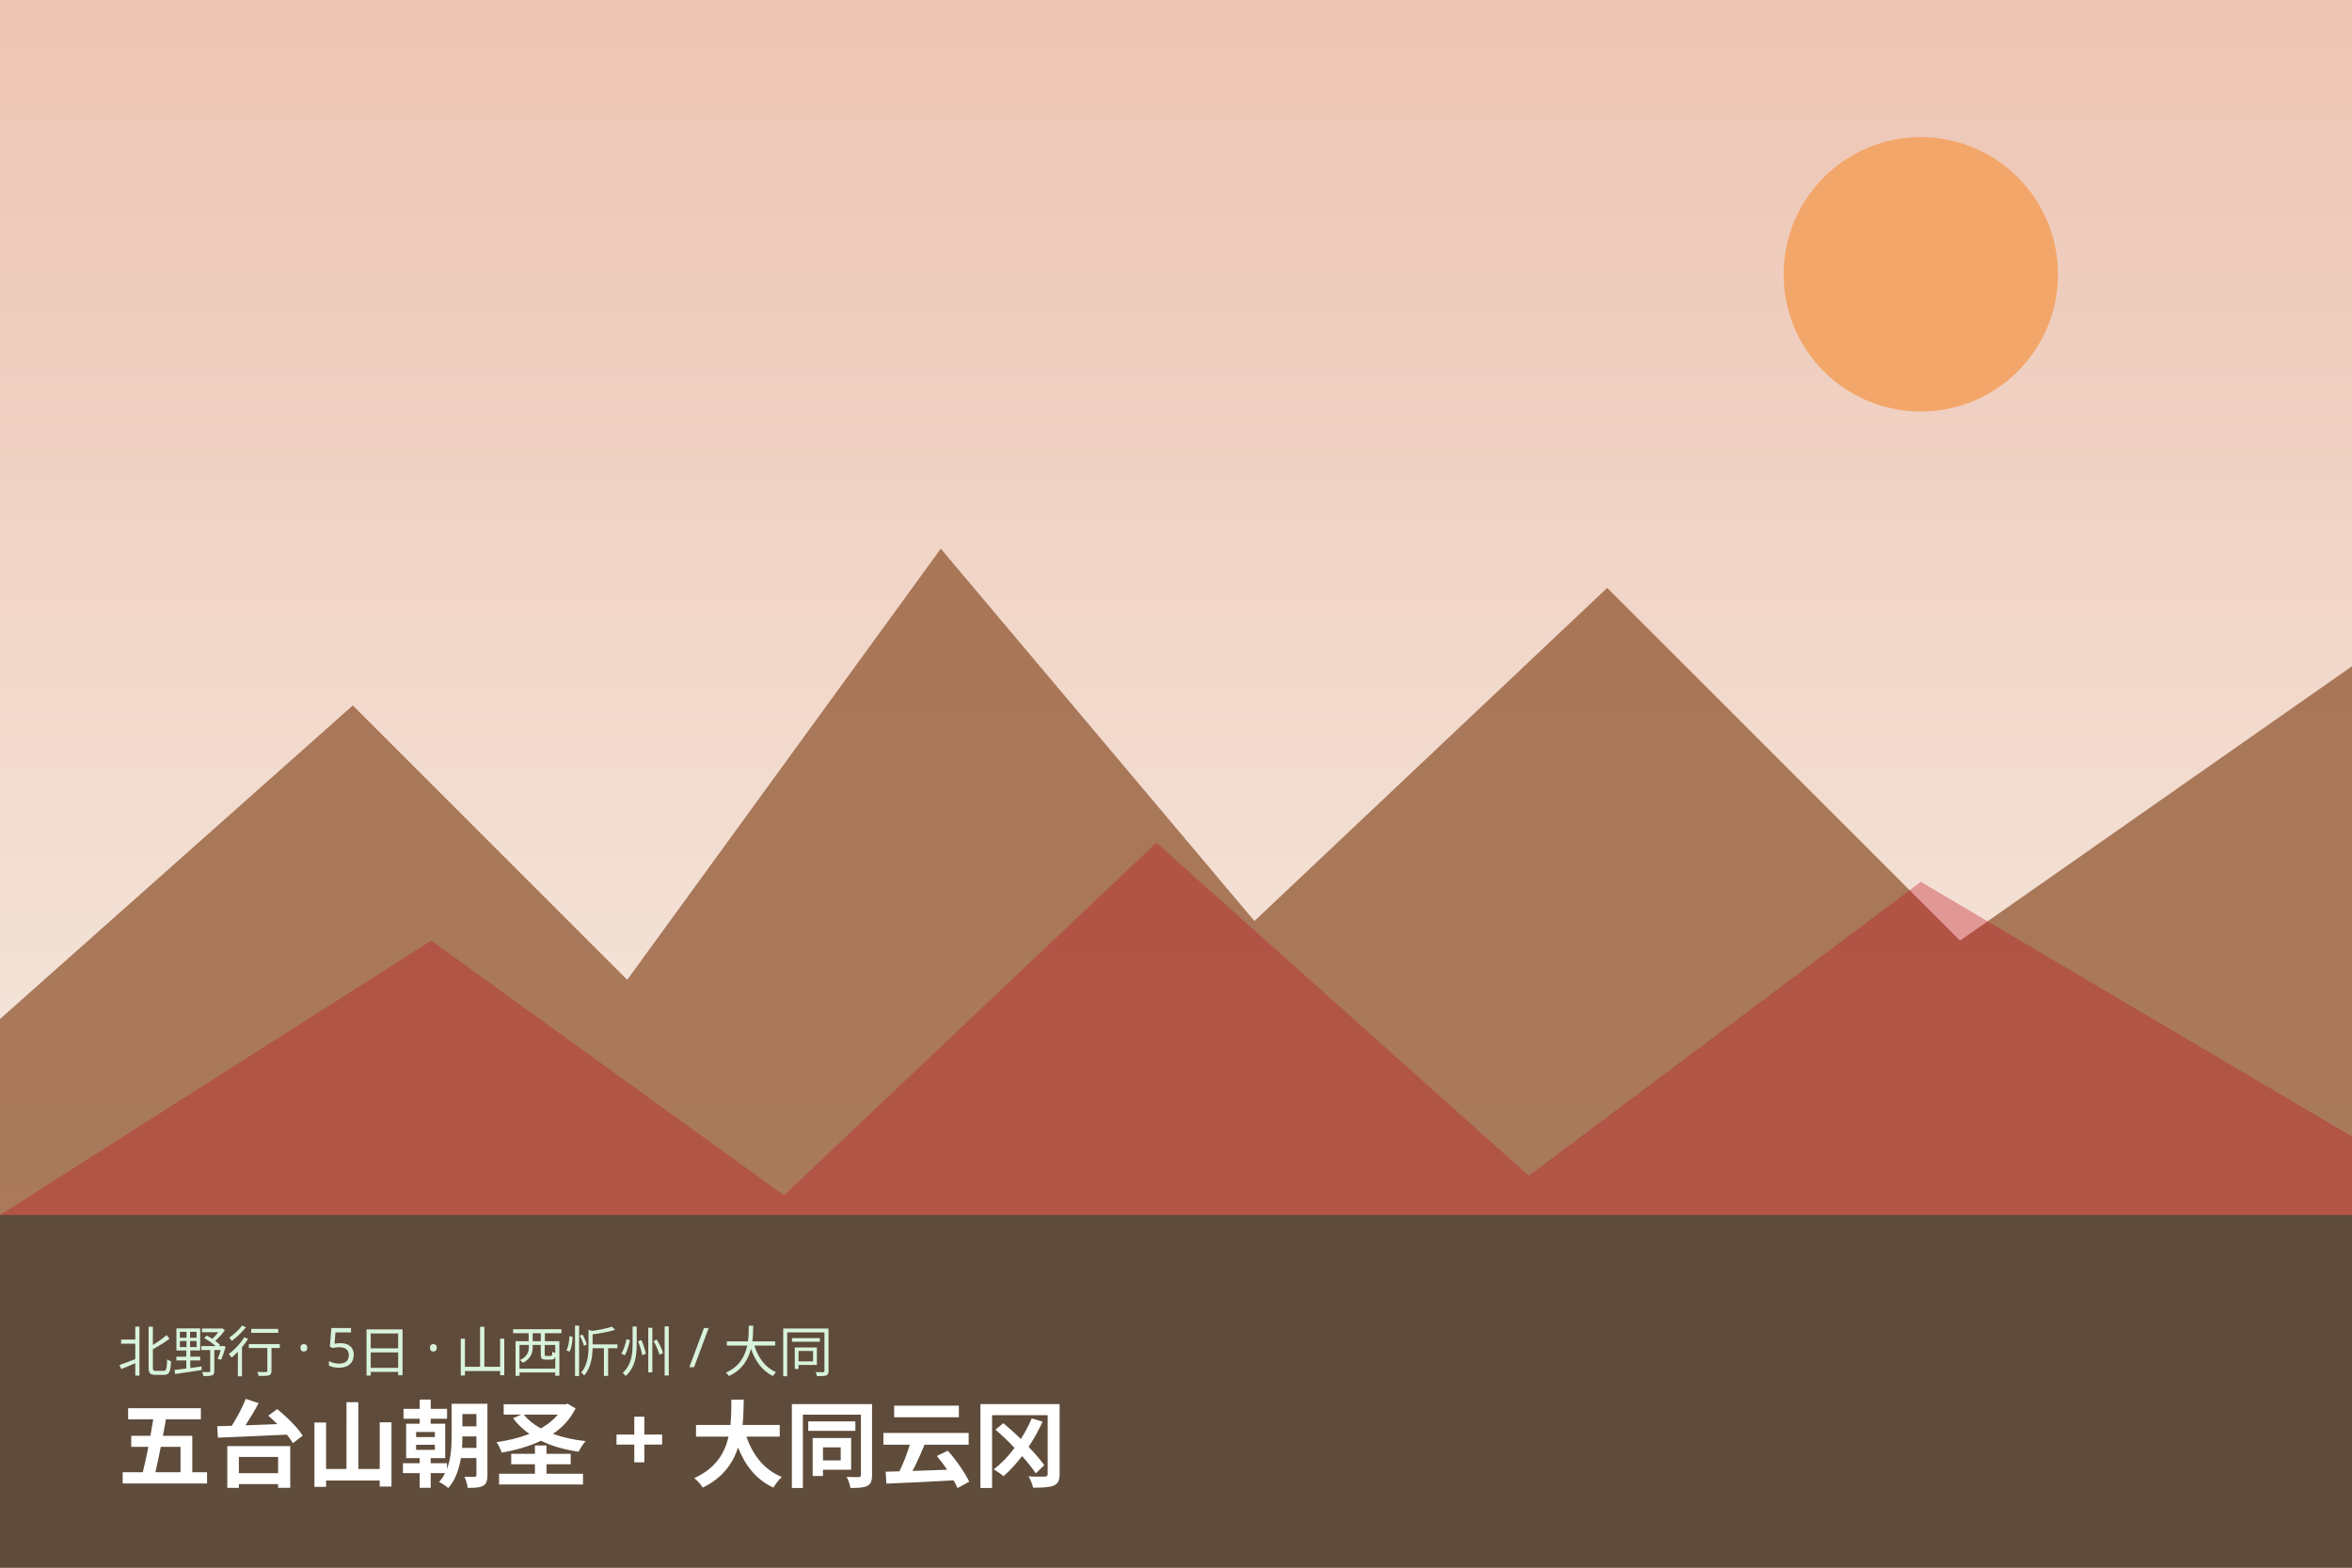
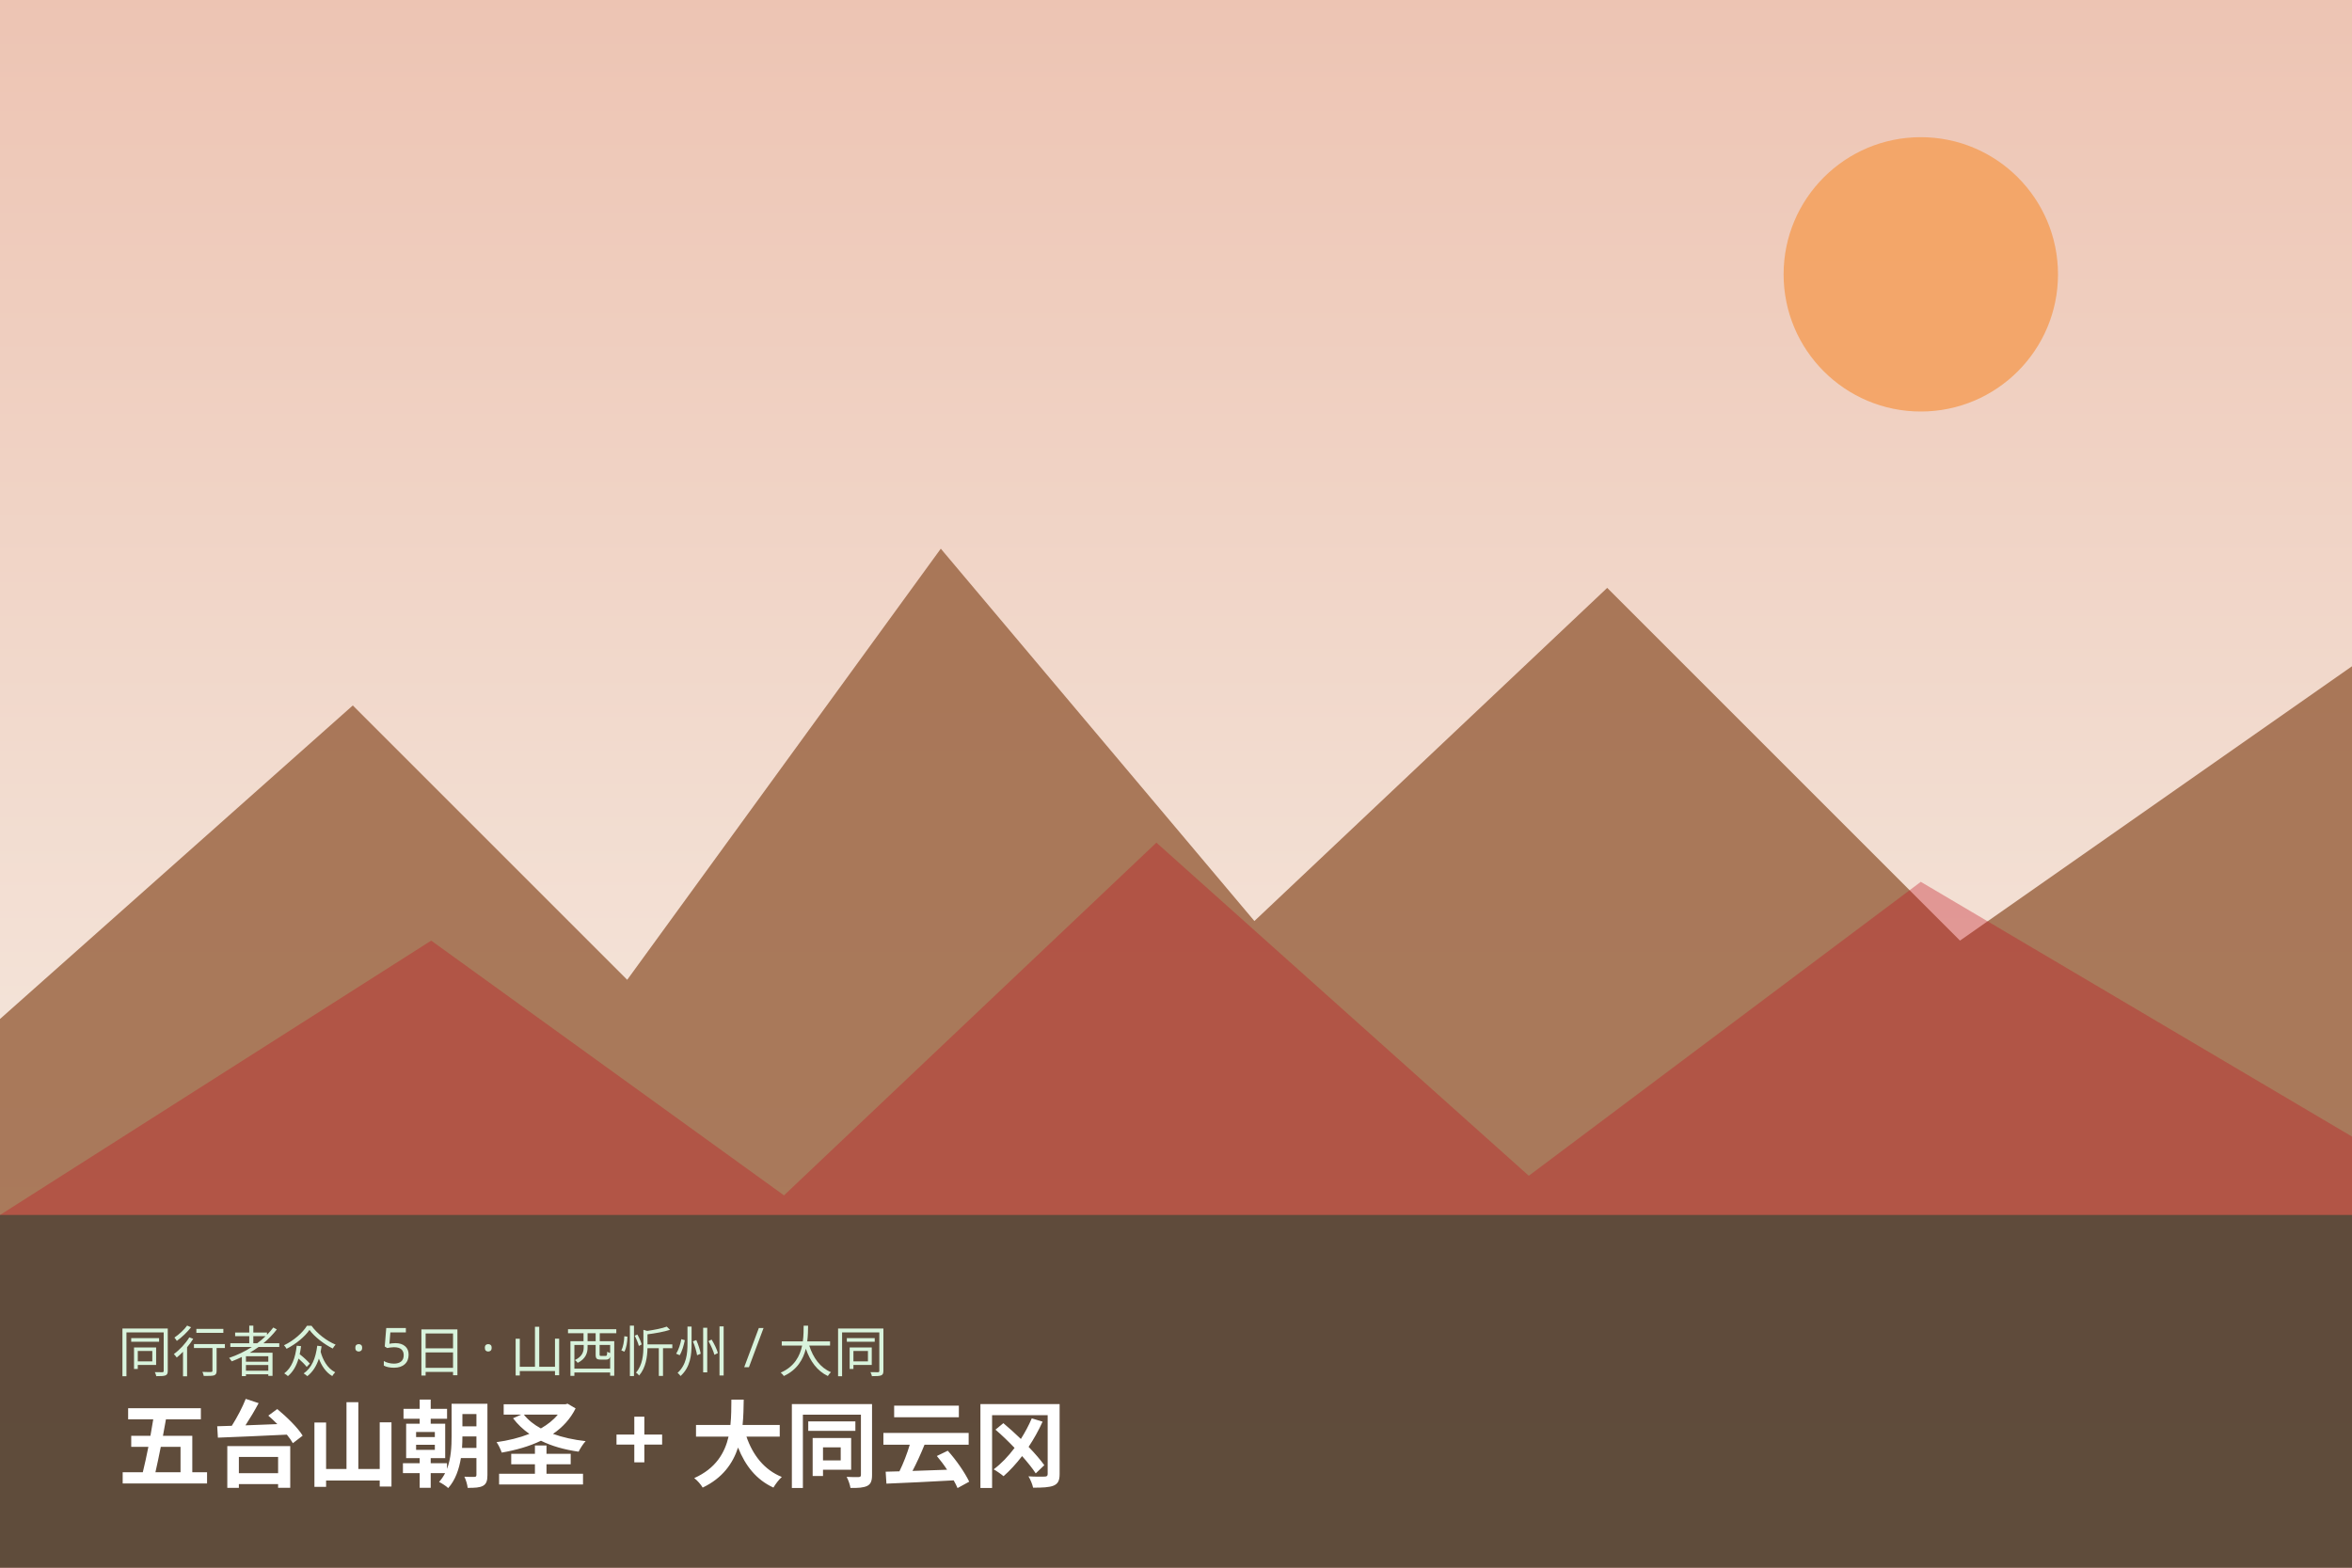
<svg xmlns="http://www.w3.org/2000/svg" width="1200" height="800" viewBox="0 0 1200 800">
  <defs>
    <linearGradient id="sky" x1="0" y1="0" x2="0" y2="1">
      <stop offset="0%" stop-color="#edc4b3" />
      <stop offset="100%" stop-color="#f7f3eb" />
    </linearGradient>
  </defs>
  <rect width="1200" height="800" fill="url(#sky)" />
  <circle cx="980" cy="140" r="70" fill="#f4a261" opacity="0.9" />
  <path d="M0 520 L180 360 L320 500 L480 280 L640 470 L820 300 L1000 480 L1200 340 L1200 800 L0 800 Z" fill="#9c6644" opacity="0.85" />
  <path d="M0 620 L220 480 L400 610 L590 430 L780 600 L980 450 L1200 580 L1200 800 L0 800 Z" fill="#c1121f" opacity="0.35" />
  <rect x="0" y="620" width="1200" height="180" fill="#1b4332" opacity="0.55" />
-   <text x="60" y="700" font-family="PingFang SC, sans-serif" font-size="28" fill="#d8f3dc">北野行 · 5日 · 山西忻州 / 大同</text>
+   <text x="60" y="700" font-family="PingFang SC, sans-serif" font-size="28" fill="#d8f3dc">同行者众 · 5日 · 山西忻州 / 大同</text>
  <text x="60" y="755" font-family="PingFang SC, sans-serif" font-size="48" font-weight="700" fill="#ffffff">五台山朝圣 + 大同云冈</text>
</svg>
